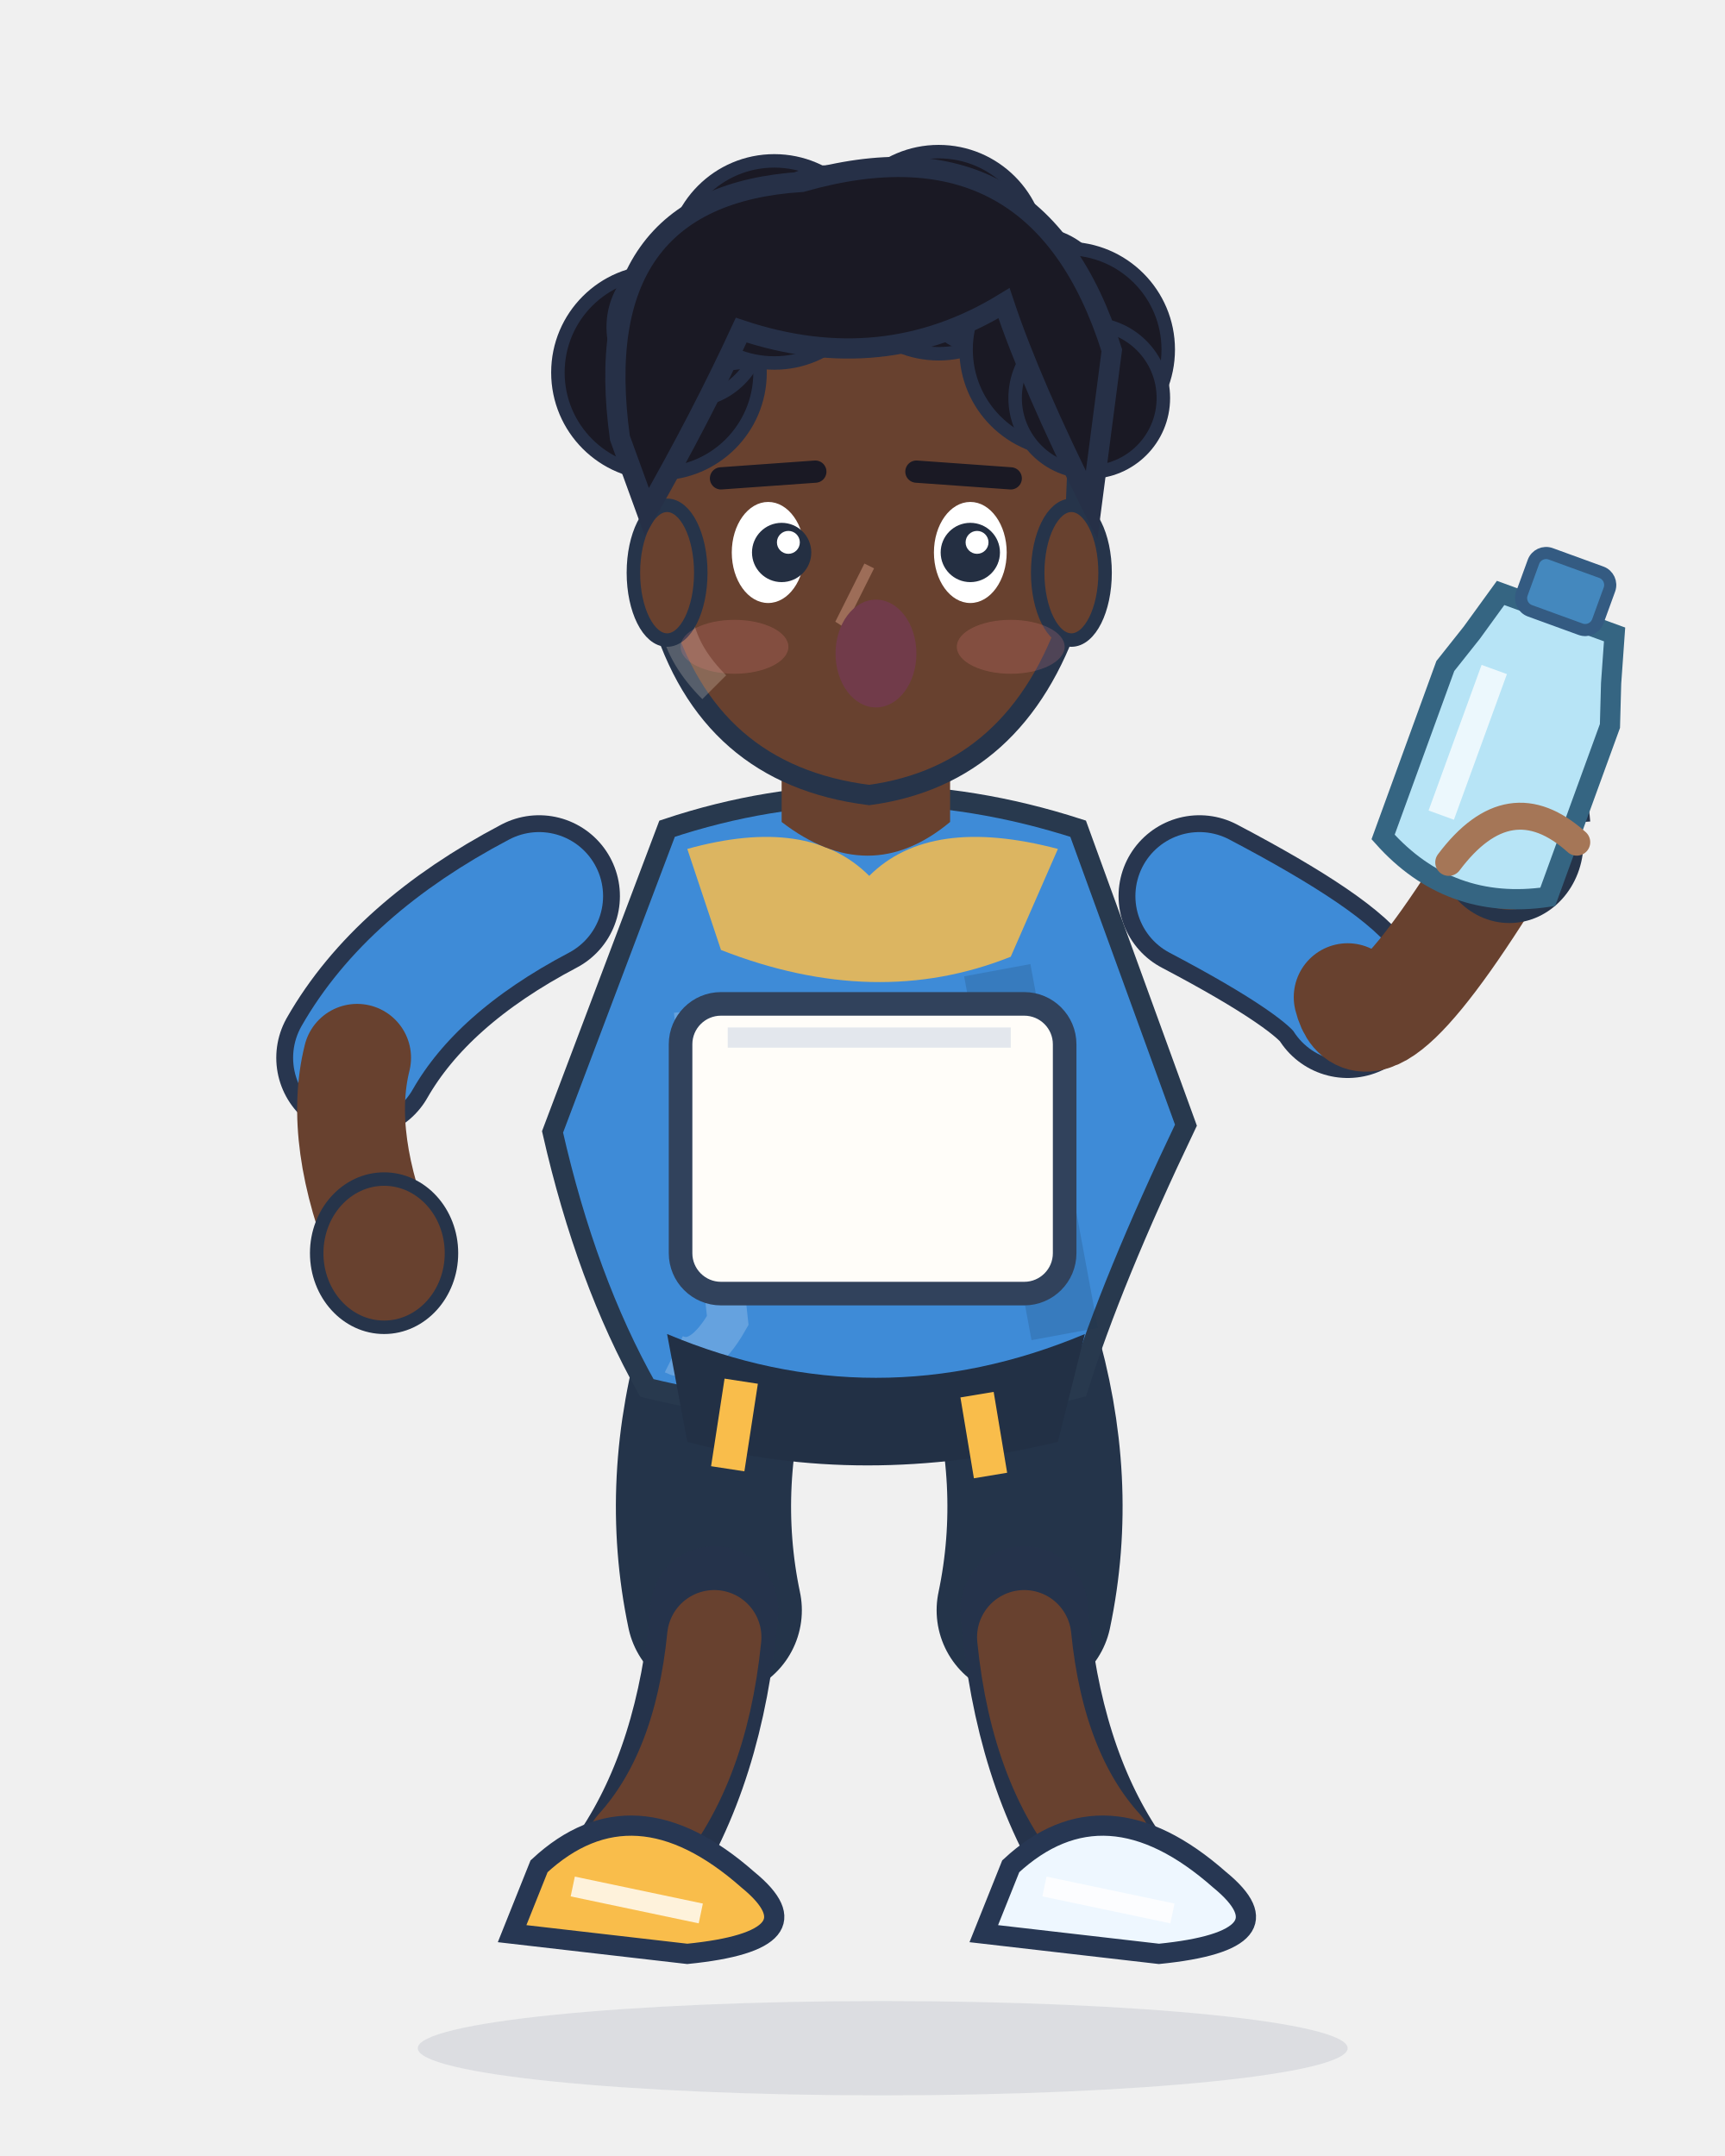
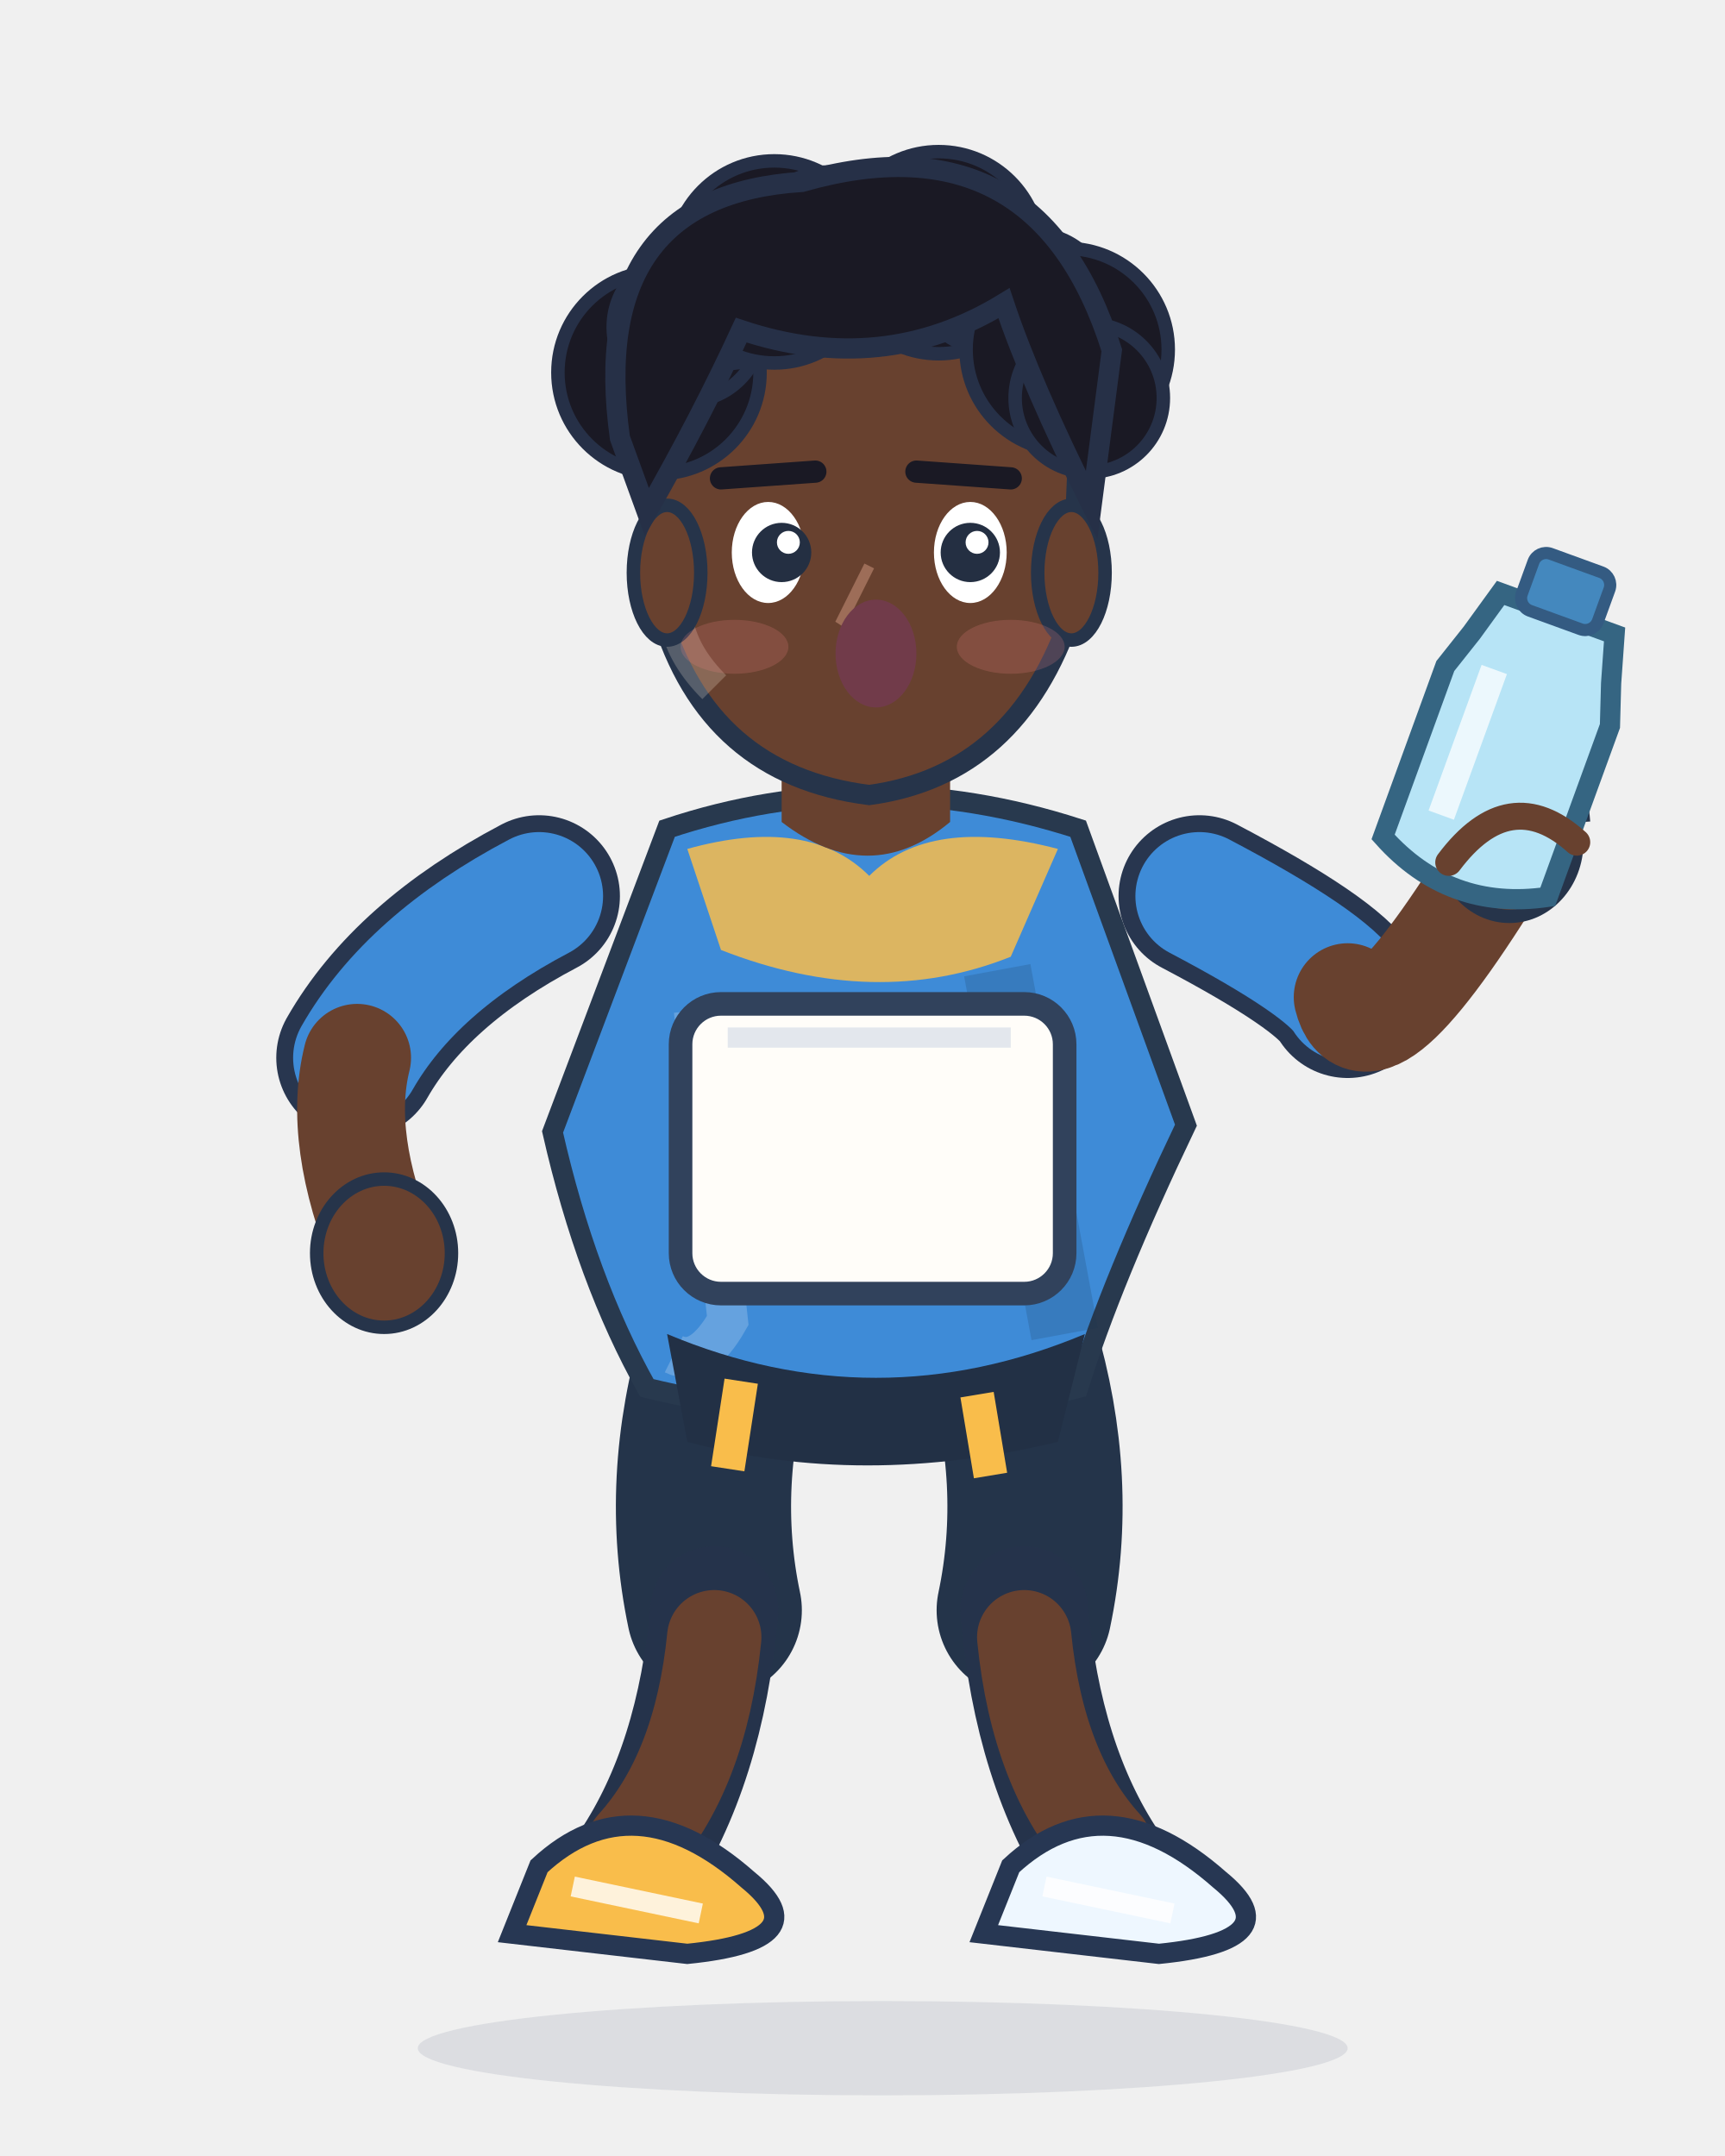
<svg xmlns="http://www.w3.org/2000/svg" width="256" height="320" viewBox="0 0 256 320" role="img" aria-label="TZ female catch">
  <g id="body_03_pose" transform="translate(0 0)">
    <ellipse cx="131" cy="304" rx="69" ry="7" fill="#26385c" opacity=".10" />
    <g id="legs">
      <g id="leg_left">
        <path d="M108 200 Q102 220 106 239" stroke="#24344a" stroke-width="26" stroke-linecap="round" fill="none" />
        <path d="M106 239 Q104 262 94 277" stroke="#25334b" stroke-width="19" stroke-linecap="round" fill="none" />
        <path d="M106 243 Q104 263 94 274" stroke="#68412f" stroke-width="14" stroke-linecap="round" fill="none" />
        <path d="M80 277 Q94 264 111 279 Q122 288 102 290 L76 287Z" fill="#f9bd4b" stroke="#273753" stroke-width="3" />
        <path d="M85 280 L104 284" stroke="#ffffff" stroke-width="3" opacity=".8" />
      </g>
      <g id="leg_right">
        <path d="M150 200 Q156 220 152 239" stroke="#24344a" stroke-width="26" stroke-linecap="round" fill="none" />
        <path d="M152 239 Q154 262 164 277" stroke="#25334b" stroke-width="19" stroke-linecap="round" fill="none" />
        <path d="M152 243 Q154 263 164 274" stroke="#68412f" stroke-width="14" stroke-linecap="round" fill="none" />
        <path d="M150 277 Q164 264 181 279 Q192 288 172 290 L146 287Z" fill="#eef7ff" stroke="#273753" stroke-width="3" />
        <path d="M155 280 L174 284" stroke="#ffffff" stroke-width="3" opacity=".8" />
      </g>
    </g>
    <g id="arm_left">
      <path d="M80 133 Q61 143 53 157" fill="none" stroke="#28364f" stroke-width="24" stroke-linecap="round" />
      <path d="M80 133 Q61 143 53 157" fill="none" stroke="#3e8bd7" stroke-width="19" stroke-linecap="round" />
      <path d="M53 157 Q50 169 57 186" stroke="#68412f" stroke-width="16" stroke-linecap="round" fill="none" />
      <ellipse cx="57" cy="186" rx="10" ry="11" fill="#68412f" stroke="#26344a" stroke-width="2" />
    </g>
    <g id="torso">
      <path d="M99 123 Q129 113 160 123 L176 167 Q165 190 160 206 Q129 214 96 206 Q87 190 82 168Z" fill="#3e8bd7" stroke="#28394e" stroke-width="3" />
      <path d="M102 126 Q120 121 129 130 Q138 121 157 126 L150 142 Q130 150 107 141Z" fill="#f9bd4b" opacity=".84" />
      <path d="M103 150 L108 196 Q104 203 100 201" stroke="#fff" stroke-opacity=".20" stroke-width="6" fill="none" />
      <path d="M148 144 L158 198" stroke="#193451" stroke-opacity=".18" stroke-width="10" fill="none" />
      <path d="M116 113 L116 122 Q129 132 141 122 L141 111Z" fill="#68412f" />
      <path d="M99 198 Q130 211 161 198 L157 214 Q128 221 102 214Z" fill="#223045" />
      <path d="M110 205 L108 218 M145 207 L147 219" stroke="#f9bd4b" stroke-width="5" />
    </g>
    <g id="arm_right">
      <path d="M178 133 Q197 143 200 148" fill="none" stroke="#28364f" stroke-width="24" stroke-linecap="round" />
      <path d="M178 133 Q197 143 200 148" fill="none" stroke="#3e8bd7" stroke-width="19" stroke-linecap="round" />
      <path d="M200 148 Q203 160 224 125" stroke="#68412f" stroke-width="16" stroke-linecap="round" fill="none" />
      <ellipse cx="224" cy="125" rx="10" ry="11" fill="#68412f" stroke="#26344a" stroke-width="2" />
      <path d="M220 117 Q234 108 235 122" fill="none" stroke="#26344a" stroke-width="2" />
    </g>
    <g id="face">
      <path d="M97 67 Q99 42 128 40 Q155 41 160 67 L159 91 Q151 115 129 118 Q105 115 98 91Z" fill="#68412f" stroke="#26344a" stroke-width="3" />
      <path d="M102 83 Q97 93 106 102" stroke="#fff1dd" stroke-width="5" opacity=".22" fill="none" />
      <ellipse cx="99" cy="85" rx="5" ry="10" fill="#68412f" stroke="#26344a" stroke-width="2" />
      <ellipse cx="159" cy="85" rx="5" ry="10" fill="#68412f" stroke="#26344a" stroke-width="2" />
      <path d="M107 71 L121 70 M136 70 L150 71" fill="none" stroke="#1a1924" stroke-width="3.3" stroke-linecap="round" />
      <ellipse cx="114" cy="82" rx="5.4" ry="7.5" fill="#fff" />
      <ellipse cx="144" cy="82" rx="5.4" ry="7.5" fill="#fff" />
      <circle cx="116" cy="82" r="4.4" fill="#242f42" />
      <circle cx="144" cy="82" r="4.4" fill="#242f42" />
      <circle cx="117" cy="80.5" r="1.7" fill="#fff" />
      <circle cx="145" cy="80.5" r="1.7" fill="#fff" />
      <path d="M129 84 L125 92 Q128 94 133 92" stroke="#9d6d58" stroke-width="1.6" fill="none" />
      <ellipse cx="109" cy="96" rx="8" ry="4" fill="#ee8382" opacity=".21" />
      <ellipse cx="150" cy="96" rx="8" ry="4" fill="#ee8382" opacity=".21" />
      <ellipse cx="130" cy="97" rx="6" ry="8" fill="#713b4a" />
    </g>
    <g id="hair">
      <circle cx="97.796" cy="55.291" r="15" fill="#1a1924" stroke="#263047" stroke-width="2" />
      <circle cx="102.004" cy="48.546" r="11" fill="#1a1924" stroke="#263047" stroke-width="2" />
      <circle cx="107.825" cy="42.963" r="11" fill="#1a1924" stroke="#263047" stroke-width="2" />
      <circle cx="114.911" cy="38.877" r="15" fill="#1a1924" stroke="#263047" stroke-width="2" />
      <circle cx="122.839" cy="36.53" r="11" fill="#1a1924" stroke="#263047" stroke-width="2" />
      <circle cx="131.135" cy="36.063" r="11" fill="#1a1924" stroke="#263047" stroke-width="2" />
      <circle cx="139.303" cy="37.505" r="15" fill="#1a1924" stroke="#263047" stroke-width="2" />
      <circle cx="146.856" cy="40.768" r="11" fill="#1a1924" stroke="#263047" stroke-width="2" />
      <circle cx="153.342" cy="45.659" r="11" fill="#1a1924" stroke="#263047" stroke-width="2" />
      <circle cx="158.373" cy="51.884" r="15" fill="#1a1924" stroke="#263047" stroke-width="2" />
      <circle cx="161.65" cy="59.072" r="11" fill="#1a1924" stroke="#263047" stroke-width="2" />
      <path d="M92 65 Q87 29 119 27 Q154 17 165 52 L162 75 Q153 57 149 45 Q131 56 110 49 Q104 62 96 76Z" fill="#1a1924" stroke="#263047" stroke-width="3" />
    </g>
    <g id="bib_placeholder">
      <rect x="101" y="149" width="57" height="43" rx="6" fill="#fffdf9" stroke="#31425c" stroke-width="3.5" />
      <path d="M108 154 H150" stroke="#e3e7ed" stroke-width="3" />
    </g>
  </g>
  <g id="received_supply" transform="translate(225 108) rotate(20)">
    <path d="M-9 -18 H9 L11 -11 L13 -5 V22 Q0 29 -13 22 V-5 L-11 -11Z" fill="#b7e4f6" stroke="#356582" stroke-width="3" />
    <rect x="-6" y="-26" width="12" height="9" rx="2" fill="#4488be" stroke="#345b82" stroke-width="1.8" />
    <path d="M-6 -7 V16" stroke="#fff" stroke-width="4" opacity=".74" />
  </g>
-   <path id="fingers_over_supply" d="M215 128 Q224 116 234 125" fill="none" stroke="#a57657" stroke-width="4" stroke-linecap="round" />
+   <path id="fingers_over_supply" d="M215 128 Q224 116 234 125" fill="none" stroke="#68412f" stroke-width="4" stroke-linecap="round" />
</svg>
